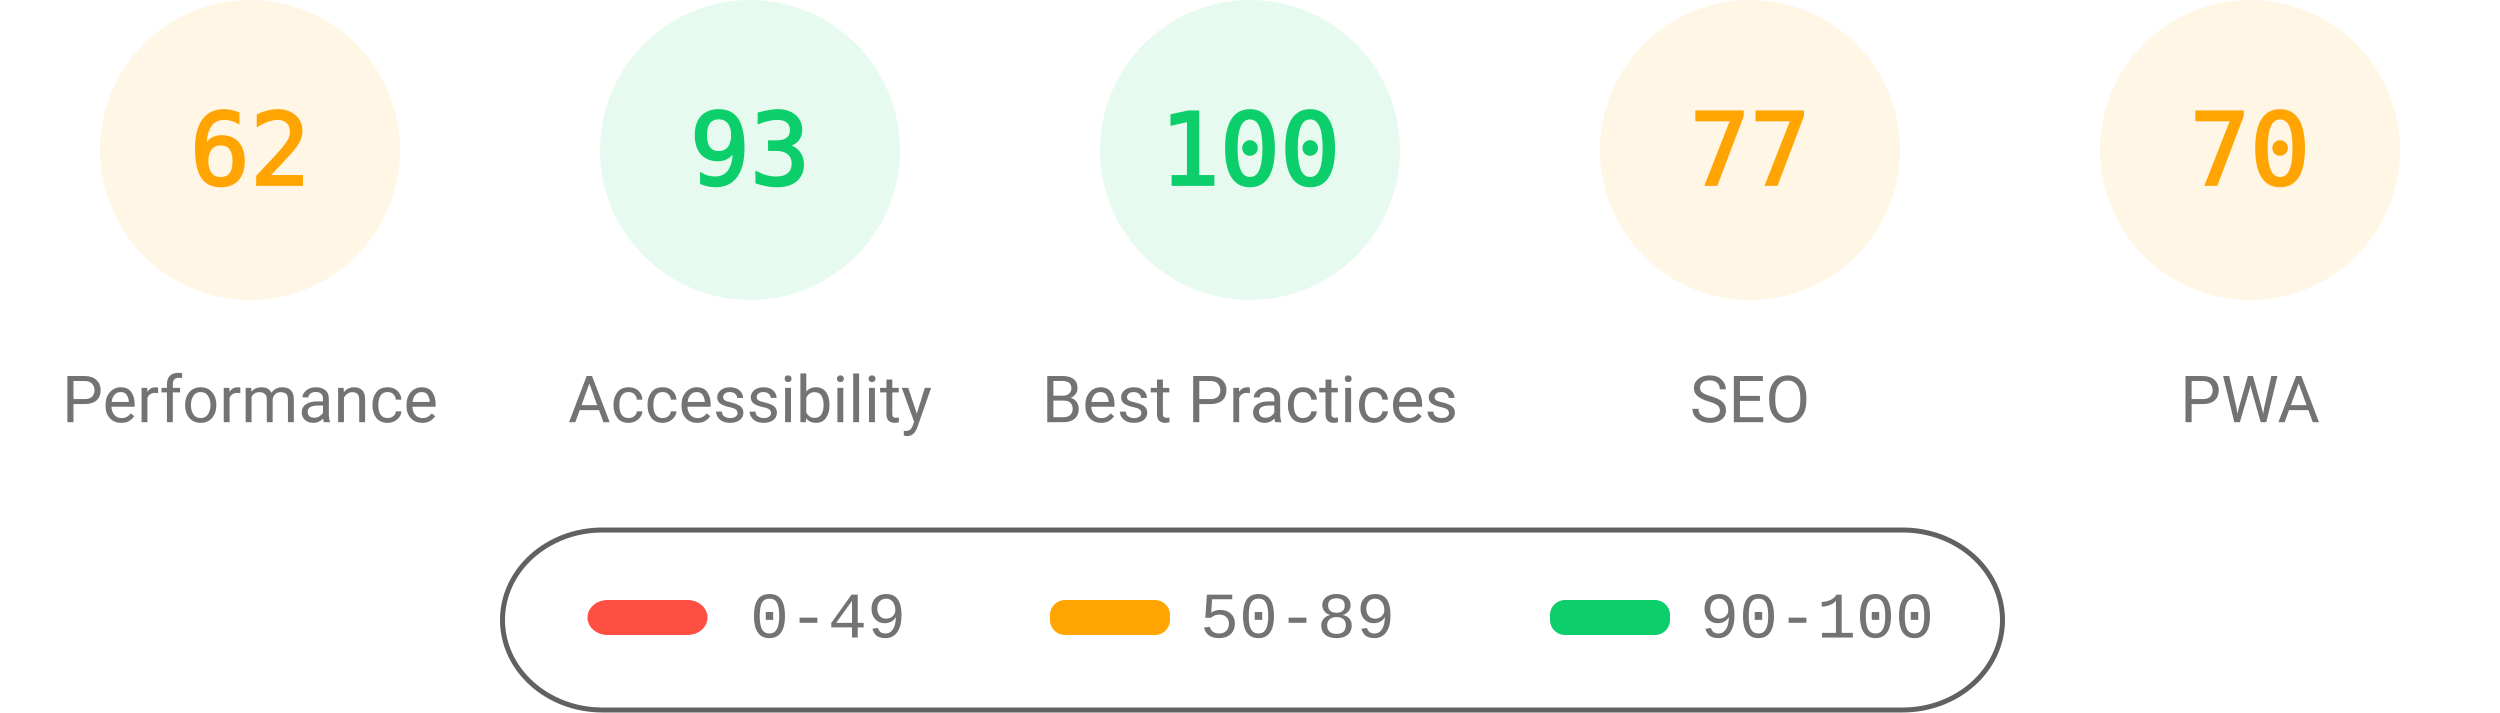
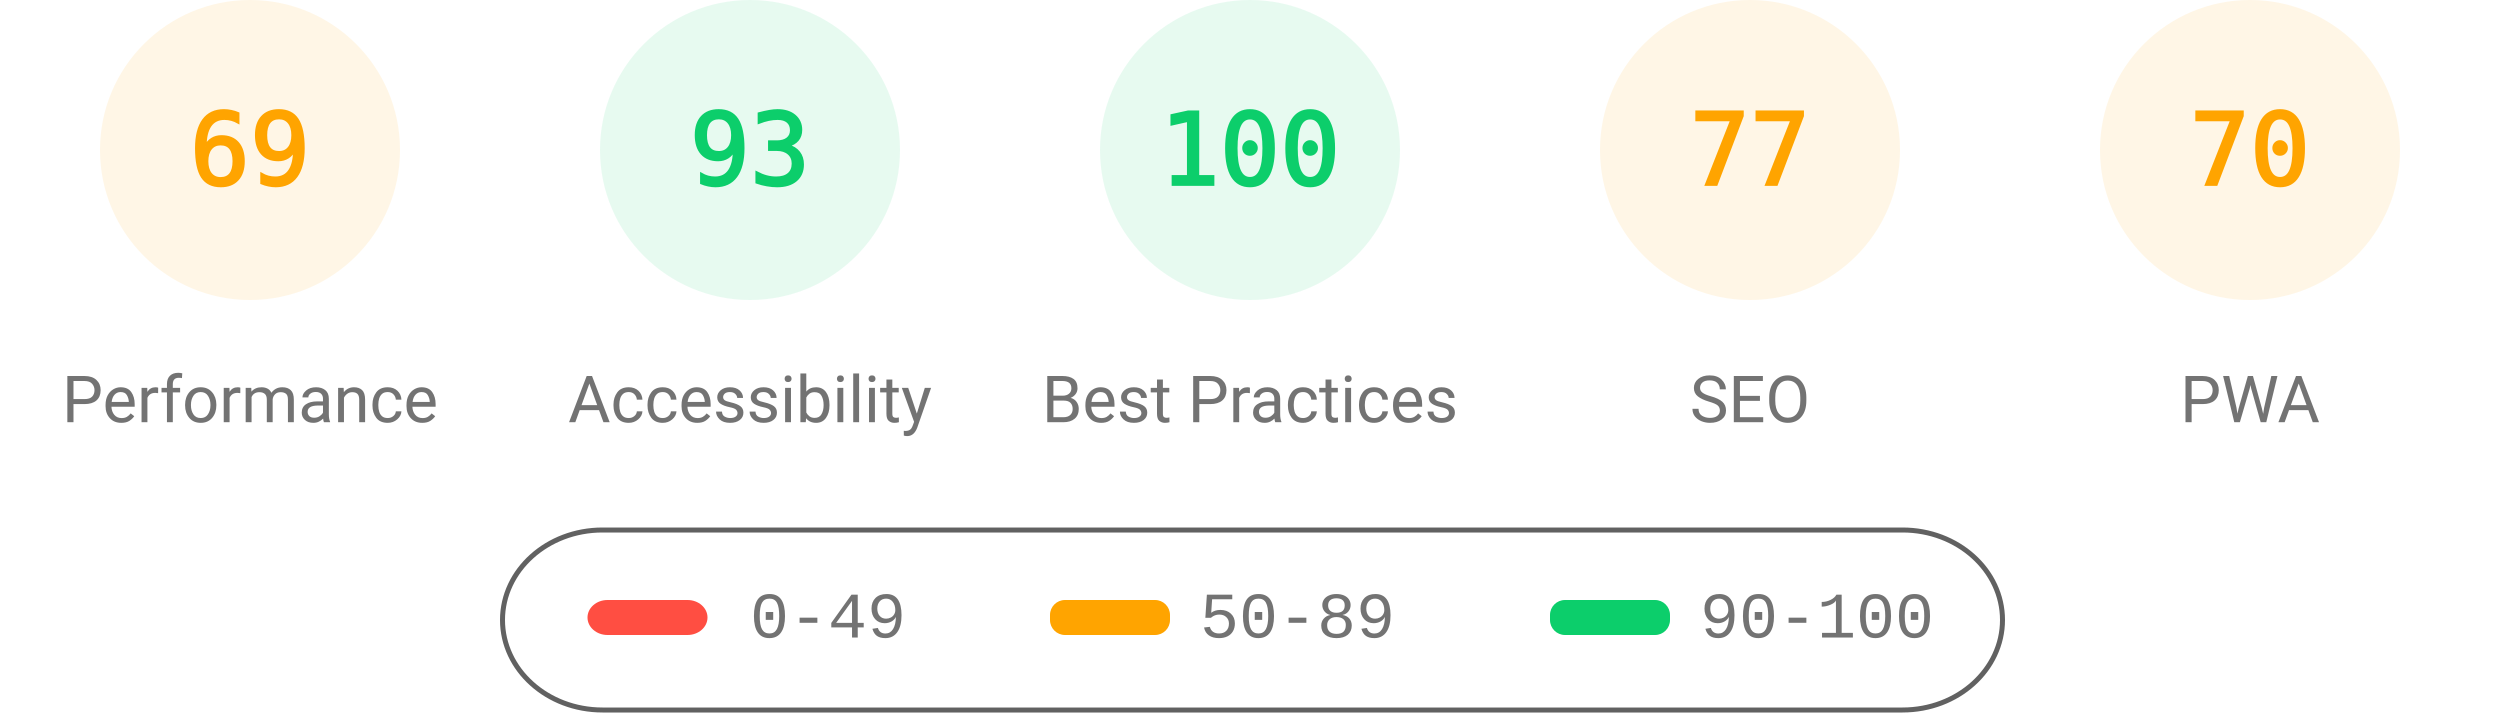
<svg xmlns="http://www.w3.org/2000/svg" fill="none" width="1000" height="285">
  <style>.gauge-base{opacity:.1}.gauge-arc{fill:none;animation-delay:250ms;stroke-linecap:round;transform:rotate(-90deg);transform-origin:100px 60px;animation:load-gauge 1s ease forwards}.guage-text{font-size:40px;font-family:monospace;text-align:center}.guage-red{color:#ff4e42;fill:#ff4e42;stroke:#ff4e42}.guage-orange{color:#ffa400;fill:#ffa400;stroke:#ffa400}.guage-green{color:#0cce6b;fill:#0cce6b;stroke:#0cce6b}.guage-undefined{color:#5c5c5c;fill:#5c5c5c;stroke:#5c5c5c}.guage-title{color:#737373;fill:#737373;stroke:none;font-size:26px;line-height:26px;font-family:Roboto,Halvetica,Arial,sans-serif}@keyframes load-gauge{from{stroke-dasharray:0 352.858}}</style>
  <svg class="guage-div guage-perf guage-orange" viewBox="0 0 200 200" width="200" height="200">
    <circle class="gauge-base" r="56" cx="100" cy="60" stroke-width="8" />
-     <circle class="gauge-arc guage-arc-1" r="56" cx="100" cy="60" stroke-width="8" style="stroke-dasharray:218.152,351.858" />
-     <text class="guage-text" x="100" y="60" alignment-baseline="central" dominant-baseline="central" text-anchor="middle">62</text>
+     <circle class="gauge-arc guage-arc-1" r="56" cx="100" cy="60" stroke-width="8" style="stroke-dasharray:242.782,351.858" />
+     <text class="guage-text" x="100" y="60" alignment-baseline="central" dominant-baseline="central" text-anchor="middle">69</text>
    <text class="guage-title" x="100" y="160" alignment-baseline="central" dominant-baseline="central" text-anchor="middle">Performance</text>
  </svg>
  <svg class="guage-div guage-acc guage-green" viewBox="0 0 200 200" width="200" height="200" x="200">
    <circle class="gauge-base" r="56" cx="100" cy="60" stroke-width="8" />
    <circle class="gauge-arc guage-arc-2" r="56" cx="100" cy="60" stroke-width="8" style="stroke-dasharray:327.228,351.858" />
    <text class="guage-text" x="100" y="60" alignment-baseline="central" dominant-baseline="central" text-anchor="middle">93</text>
    <text class="guage-title" x="100" y="160" alignment-baseline="central" dominant-baseline="central" text-anchor="middle">Accessibility</text>
  </svg>
  <svg class="guage-div guage-best guage-green" viewBox="0 0 200 200" width="200" height="200" x="400">
    <circle class="gauge-base" r="56" cx="100" cy="60" stroke-width="8" />
    <circle class="gauge-arc guage-arc-3" r="56" cx="100" cy="60" stroke-width="8" style="stroke-dasharray:351.858,351.858" />
    <text class="guage-text" x="100" y="60" alignment-baseline="central" dominant-baseline="central" text-anchor="middle">100</text>
    <text class="guage-title" x="100" y="160" alignment-baseline="central" dominant-baseline="central" text-anchor="middle">Best Practices</text>
  </svg>
  <svg class="guage-div guage-seo guage-orange" viewBox="0 0 200 200" width="200" height="200" x="600">
    <circle class="gauge-base" r="56" cx="100" cy="60" stroke-width="8" />
    <circle class="gauge-arc guage-arc-4" r="56" cx="100" cy="60" stroke-width="8" style="stroke-dasharray:270.931,351.858" />
    <text class="guage-text" x="100" y="60" alignment-baseline="central" dominant-baseline="central" text-anchor="middle">77</text>
    <text class="guage-title" x="100" y="160" alignment-baseline="central" dominant-baseline="central" text-anchor="middle">SEO</text>
  </svg>
  <svg class="guage-div guage-pwa guage-orange" viewBox="0 0 200 200" width="200" height="200" x="800">
    <circle class="gauge-base" r="56" cx="100" cy="60" stroke-width="8" />
    <circle class="gauge-arc guage-arc-4" r="56" cx="100" cy="60" stroke-width="8" style="stroke-dasharray:246.301,351.858" />
    <text class="guage-text" x="100" y="60" alignment-baseline="central" dominant-baseline="central" text-anchor="middle">70</text>
    <text class="guage-title" x="100" y="160" alignment-baseline="central" dominant-baseline="central" text-anchor="middle">PWA</text>
  </svg>
  <svg width="604" height="76" x="200" y="210">
    <path fill="none" id="canvas_background" d="M-1-1h604v80H-1z" />
    <rect fill-opacity="0" stroke="#616161" stroke-width="2" rx="40" id="svg_2" height="72" width="600" y="2" x="1" fill="#000" />
    <rect stroke="#000" rx="8" id="svg_3" height="14" width="48" y="30" x="35" stroke-opacity="null" stroke-width="0" fill="#ff4e42" />
    <rect stroke="#000" rx="6" id="svg_4" height="14" width="48" y="30" x="220" stroke-opacity="null" stroke-width="0" fill="#ffa400" />
    <rect stroke="#000" rx="6" id="svg_5" height="14" width="48" y="30" x="420" stroke-opacity="null" stroke-width="0" fill="#0cce6b" />
    <text xml:space="preserve" text-anchor="start" font-family="'Courier New', Courier, monospace" font-size="26" id="svg_6" y="45" x="100" stroke-opacity="null" stroke-width="0" stroke="#000" fill="#737373">0-49</text>
    <text xml:space="preserve" text-anchor="start" font-family="'Courier New', Courier, monospace" font-size="26" id="svg_7" y="45" x="280" stroke-opacity="null" stroke-width="0" stroke="#000" fill="#737373">50-89</text>
    <text xml:space="preserve" text-anchor="start" font-family="'Courier New', Courier, monospace" font-size="26" id="svg_8" y="45" x="480" stroke-opacity="null" stroke-width="0" stroke="#000" fill="#737373">90-100</text>
  </svg>
</svg>
